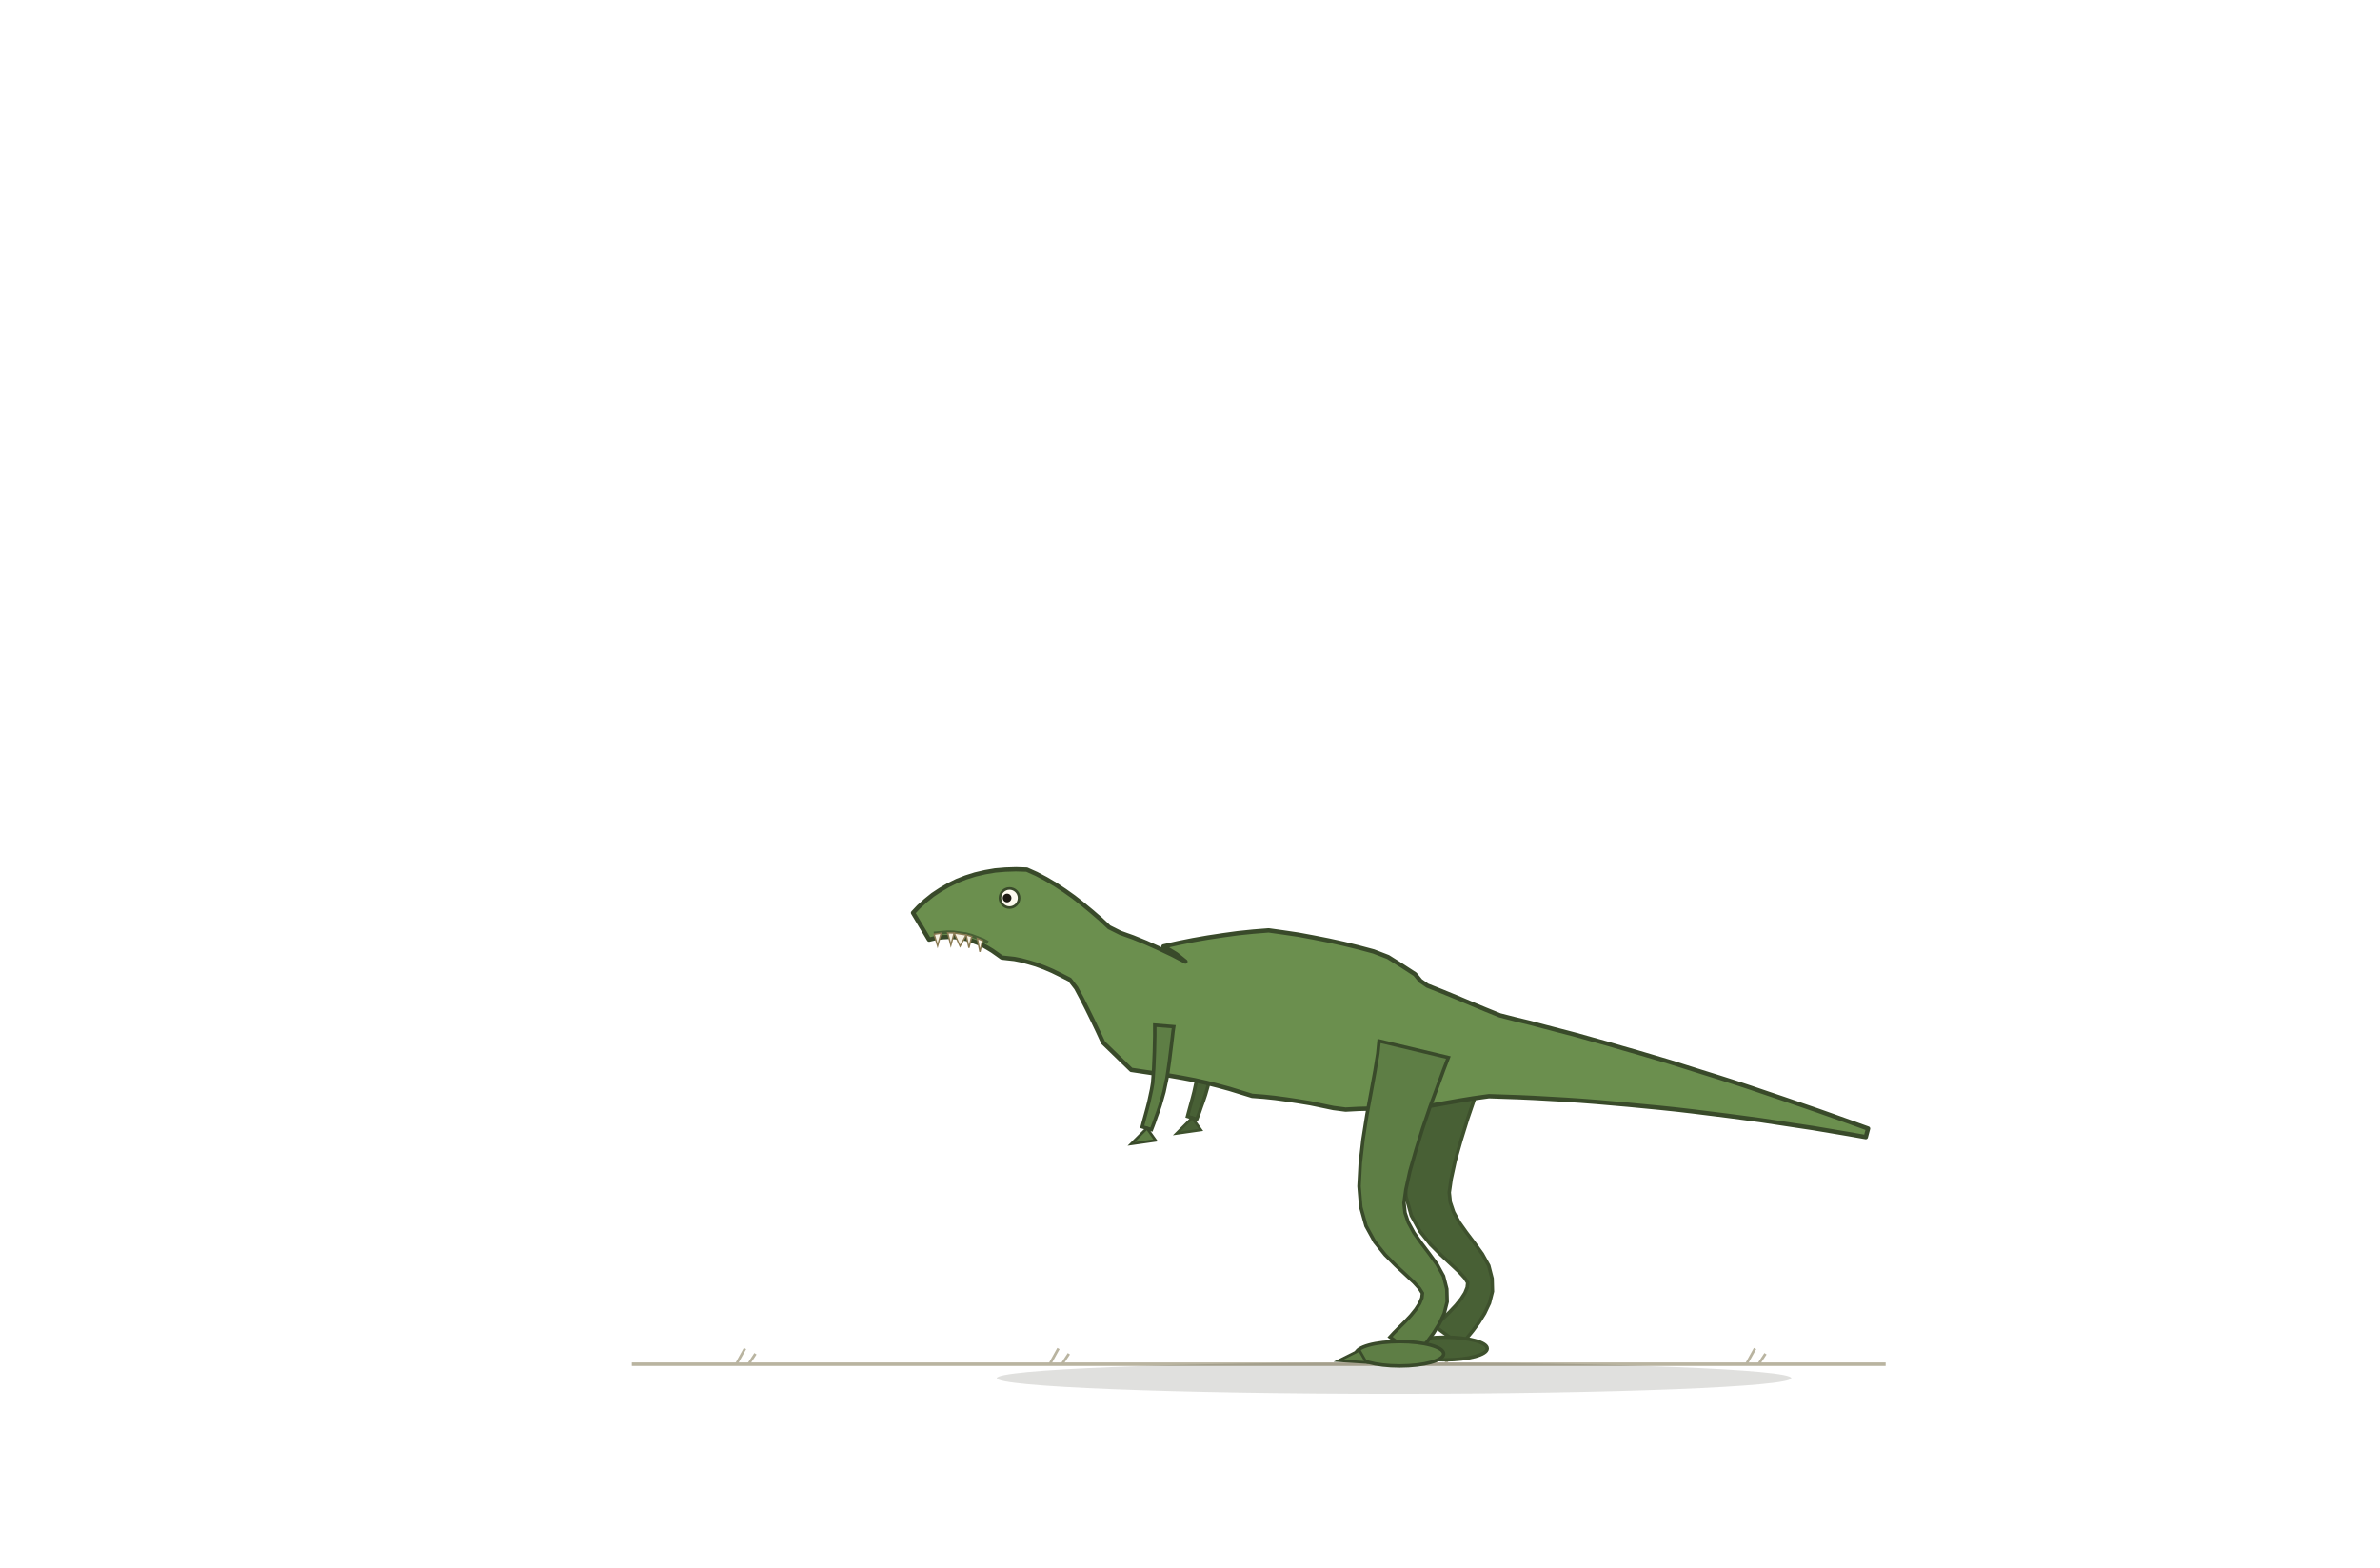
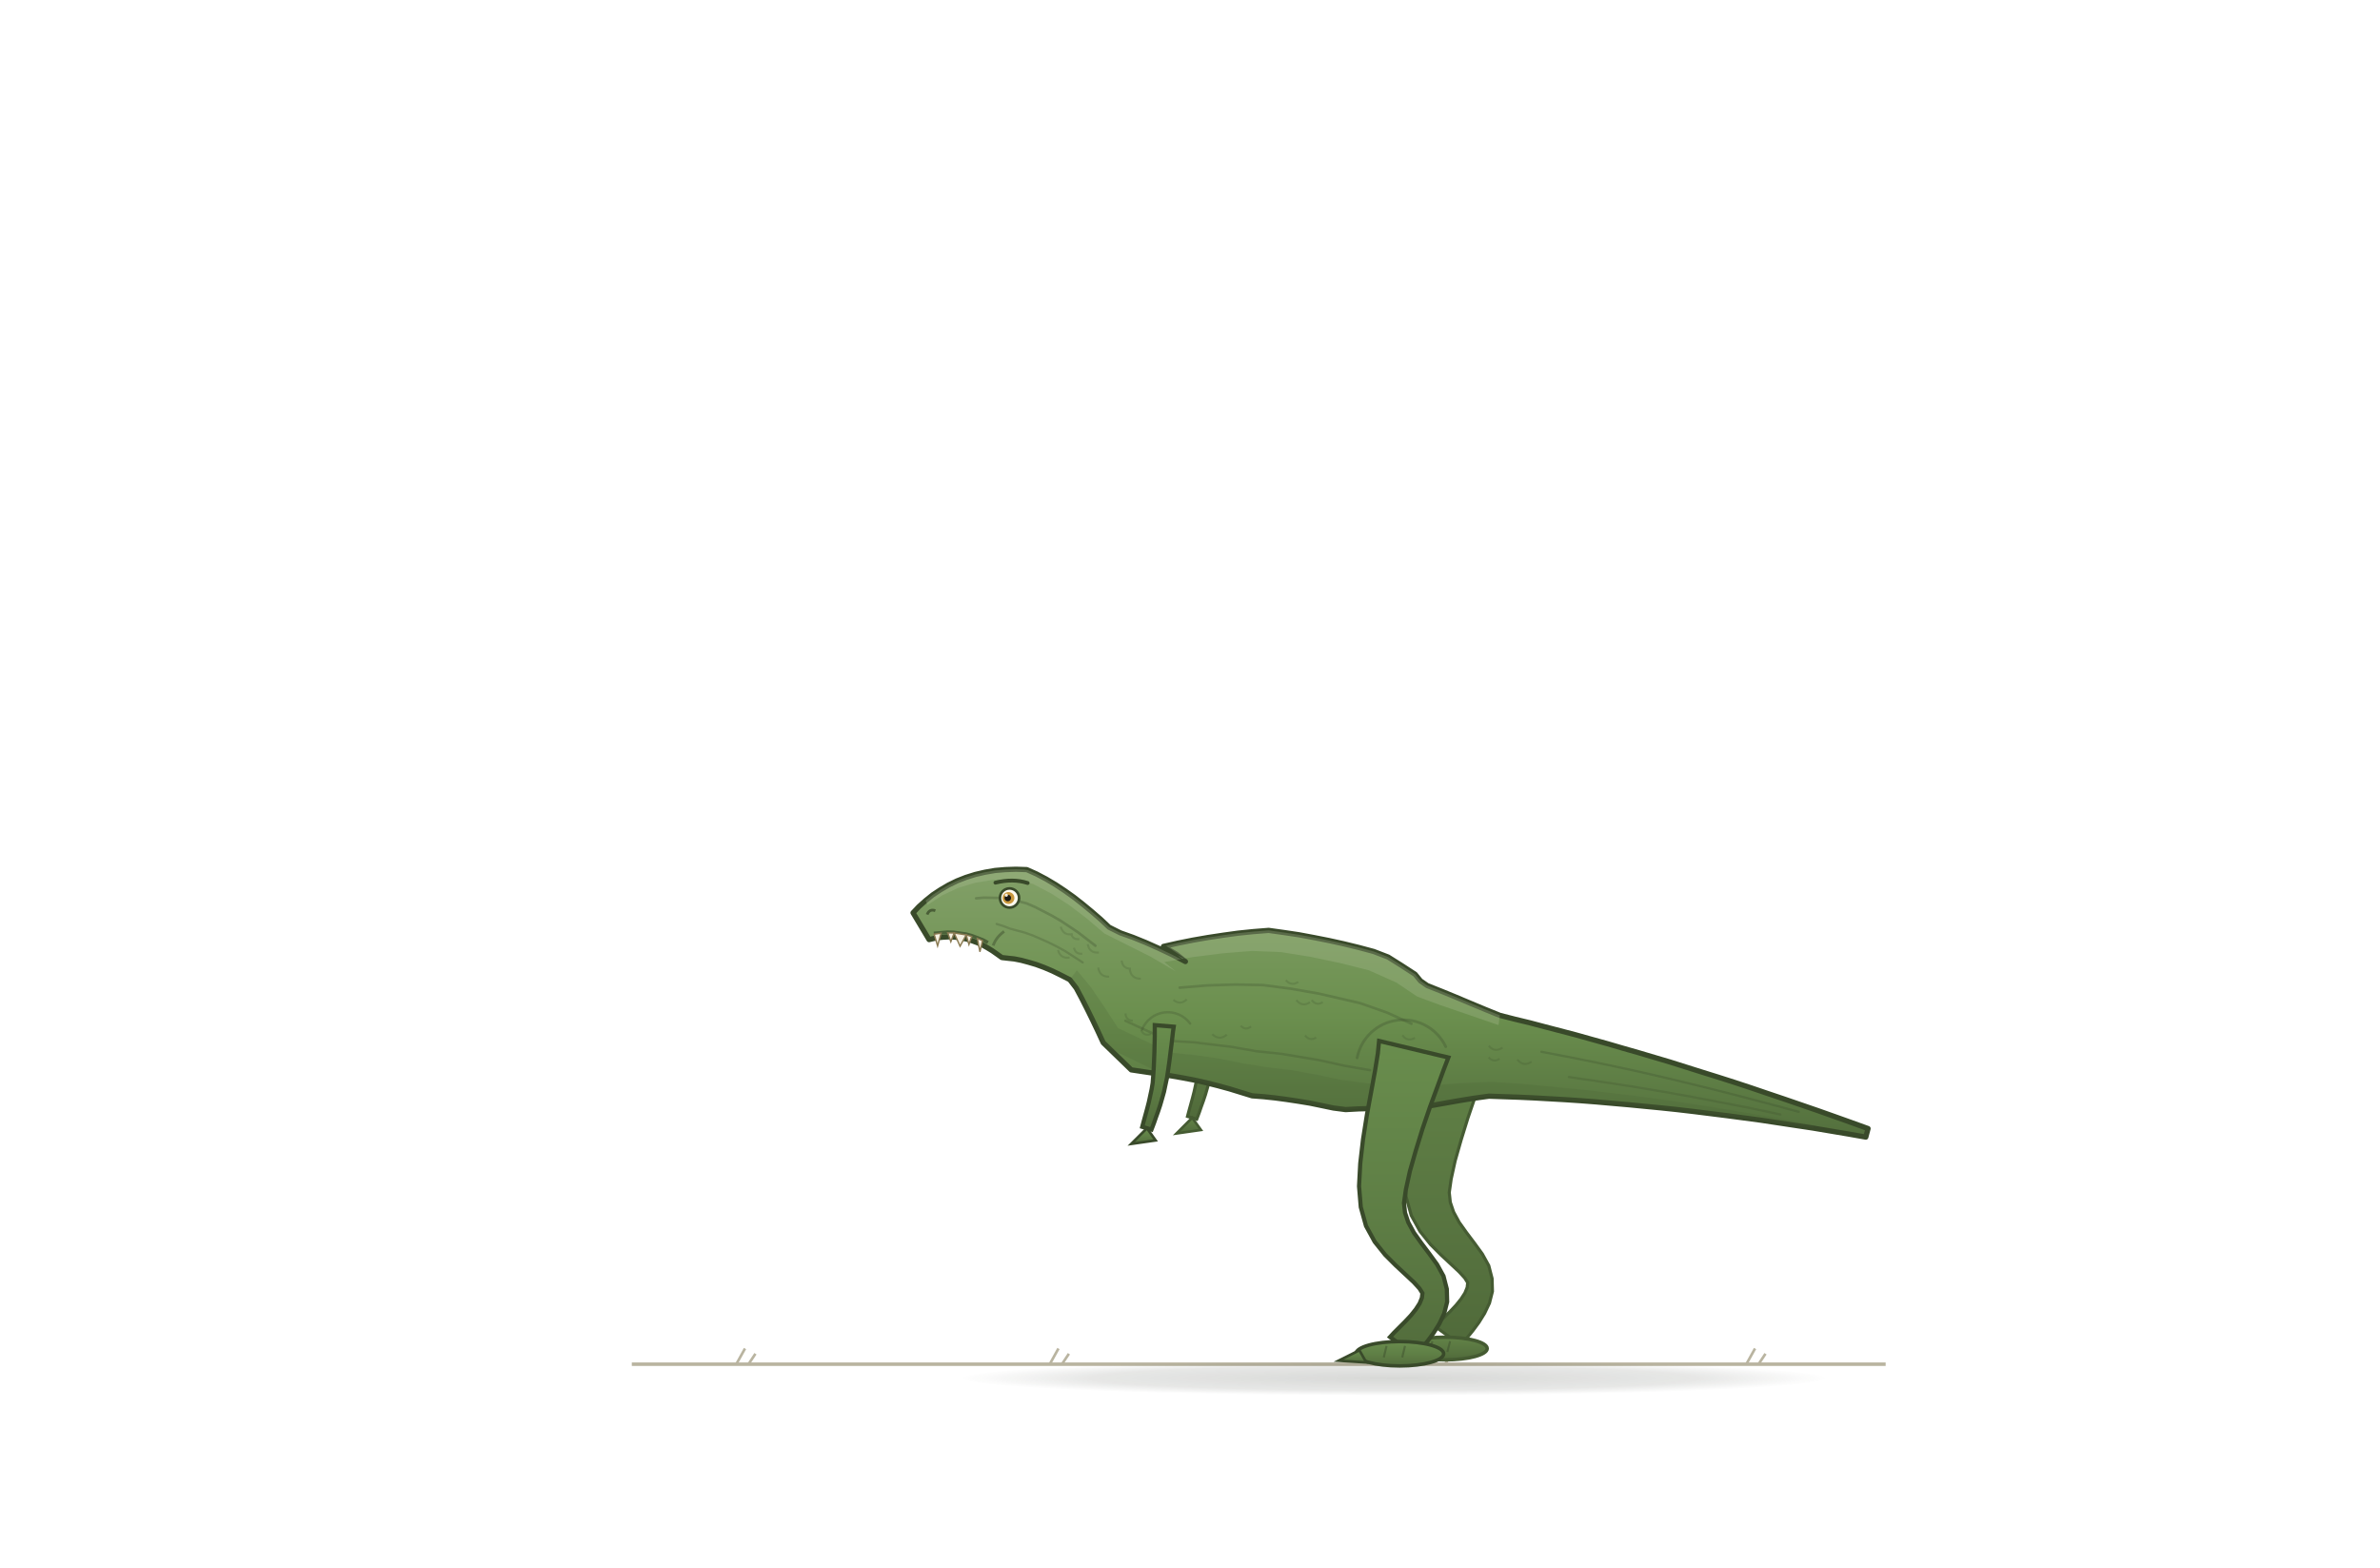
<svg xmlns="http://www.w3.org/2000/svg" viewBox="0 0 820 540" role="img" aria-label="Tyrannosaurus Rex, a hybrid dinosaur">
  <g transform="translate(454.2 470) scale(0.6) translate(-454.2 -470)">
+     <defs>
+       <clipPath id="bod-size-min-rex">
+         <path d="M769.9 334.7L760.2 331.2L750.4 327.7L740.8 324.3L731.2 321L721.6 317.7L712.1 314.5L702.7 311.3L693.3 308.2L683.9 305.2L674.6 302.3L665.4 299.4L656.2 296.5L647.1 293.8L638 291.1L628.9 288.5L620 285.9L611 283.4L602.1 280.9L593.3 278.6L584.5 276.3L575.8 274L567.1 271.9L558.5 269.7L550.1 266.3L541.7 262.8L533.4 259.3L525.1 255.9L516.8 252.6L512.9 249.9L509.8 246.1L502.1 241.1L494.3 236.2L486 233L477.4 230.7L468.8 228.6L460.2 226.7L451.6 225L443 223.4L434.3 222.1L425.7 220.9L416.9 221.6L408.1 222.5L399.4 223.7L390.8 225L382.2 226.5L373.7 228.2L365.3 230.1L372.7 234.6L377.9 238.8L370.2 234.8L362.6 231.2L355.2 227.9L347.8 224.9L340.5 222.3L334.1 219.1L329.1 214.4L324 210L318.9 205.8L313.8 201.8L308.6 198.1L303.3 194.6L297.9 191.4L292.4 188.5L286.8 186L280.6 185.8L274.5 186L268.6 186.5L262.8 187.5L257.2 188.8L251.8 190.5L246.7 192.5L241.8 194.9L237.2 197.6L232.8 200.5L228.7 203.8L224.8 207.3L221.5 210.8L230.7 226.2L234.9 225.2L238.7 224.8L242.3 224.6L245.8 224.8L249.2 225.3L252.4 225.9L255.5 226.9L258.5 228L261.4 229.3L264.2 230.9L267 232.6L269.7 234.5L272.5 236.5L276 236.9L279.7 237.3L283.7 238.1L287.8 239.2L292.2 240.5L296.8 242.2L301.5 244.2L306.4 246.6L311.5 249.2L315.2 254L318.3 259.8L321.4 265.9L324.5 272.2L327.6 278.7L330.7 285.4L346.8 301L369.5 304.4L376.4 305.6L383.2 306.9L389.9 308.4L396.6 310.1L403.2 311.9L409.7 313.9L416.2 315.9L422.8 316.4L429.4 317.1L436.1 318L442.7 319L449.4 320.1L456.2 321.5L462.9 322.9L469.9 323.8L477.3 323.4L484.9 323.2L497.1 324.4L509.7 323.4L518 321.7L526.4 320.2L534.9 318.7L543.5 317.3L552.2 316.1L560.8 316.4L569.5 316.7L578.2 317.1L587 317.6L595.9 318.1L604.9 318.7L613.9 319.4L623 320.2L632.2 321L641.5 321.9L650.8 322.8L660.3 323.8L669.7 324.9L679.3 326.1L688.9 327.3L698.7 328.6L708.4 329.9L718.3 331.4L728.2 332.9L738.2 334.4L748.3 336.1L758.4 337.8L768.6 339.6Z" />
+       </clipPath>
+       <linearGradient id="gb-size-min-rex" x1="0" y1="0" x2="0" y2="1">
+         <stop offset="0" stop-color="#82a068" />
+         <stop offset="0.55" stop-color="#6b8f4e" />
+         <stop offset="1" stop-color="#536f3d" />
+       </linearGradient>
+       <linearGradient id="gl-size-min-rex" x1="0" y1="0" x2="0" y2="1">
+         <stop offset="0" stop-color="#698d4d" />
+         <stop offset="0.55" stop-color="#5e7e45" />
+         <stop offset="1" stop-color="#526c3c" />
+       </linearGradient>
+       <linearGradient id="gf-size-min-rex" x1="0" y1="0" x2="0" y2="1">
+         <stop offset="0" stop-color="#628347" />
+         <stop offset="0.55" stop-color="#597641" />
+         <stop offset="1" stop-color="#506a3a" />
+       </linearGradient>
+       <radialGradient id="sh-size-min-rex">
+         <stop offset="0" stop-color="#23281e" stop-opacity="0.18" />
+         <stop offset="0.7" stop-color="#23281e" stop-opacity="0.11" />
+         <stop offset="1" stop-color="#23281e" stop-opacity="0" />
+       </radialGradient>
+     </defs>
    <line x1="60" y1="470" x2="780" y2="470" stroke="#b9b4a0" stroke-width="2" />
    <path d="M120 470l5 -9 M127 470l4 -6" stroke="#b9b4a0" stroke-width="1.5" fill="none" />
    <path d="M300 470l5 -9 M307 470l4 -6" stroke="#b9b4a0" stroke-width="1.5" fill="none" />
    <path d="M520 470l5 -9 M527 470l4 -6" stroke="#b9b4a0" stroke-width="1.5" fill="none" />
    <path d="M700 470l5 -9 M707 470l4 -6" stroke="#b9b4a0" stroke-width="1.5" fill="none" />
-     <ellipse cx="497.7" cy="478" rx="228.1" ry="9" fill="rgba(30,30,20,0.14)" />
-     <path d="M515.1 278.4L514.4 285.5L512.8 295.4L510.6 307.4L508.1 320.9L505.9 334.8L504.3 348.7L503.6 361.8L504.6 373.8L507.6 384.6L512.6 393.7L518.6 401.2L524.7 407.3L530.4 412.6L535.1 417L538.3 420.5L540 423.2L539.7 425.9L538.4 429.1L536.2 432.5L533.3 436.1L530.1 439.5L526.8 442.8L523.7 445.9L521.4 448.4L536.6 459.6L537.8 457.4L539.9 454.5L543 450.7L546.4 446.1L549.7 440.8L552.5 434.9L554.2 428.2L554 420.8L552.1 413.4L548.4 406.7L543.9 400.5L539.3 394.4L535.1 388.5L531.9 382.6L530 377L529.4 371.4L530.5 363.7L532.8 353.2L536.2 341.3L540.1 328.7L544.3 316.4L548.5 305L552.1 295.2L554.9 287.9Z" fill="#486035" stroke="#3e512d" stroke-width="2" />
-     <ellipse cx="527" cy="461" rx="24.2" ry="6.5" fill="#486035" stroke="#3e512d" stroke-width="2" />
-     <path d="M386.3 269.3L386.3 272L386.3 275.6L386.2 279.9L386.1 284.5L385.9 289.4L385.7 294.2L385.4 298.6L385.1 302.5L384.5 306.1L383.7 309.8L382.9 313.5L382 317L381.1 320.3L380.3 323.2L379.6 325.8L379.1 327.7L384.4 329.3L385.1 327.5L386 325.1L387 322.2L388.2 318.9L389.4 315.3L390.5 311.5L391.6 307.6L392.4 303.8L393.3 299.6L394 295L394.7 290.1L395.3 285.2L395.9 280.5L396.4 276.3L396.8 272.8L397.2 270.2Z" fill="#486035" stroke="#3e512d" stroke-width="2" />
-     <path d="M381.8 328.5L372.8 337.5L386.8 335.5Z" fill="#486035" stroke="#3e512d" stroke-width="1.5" />
-     <defs>
-       <clipPath id="bod-size-min-rex">
-         <path d="M769.9 334.7L760.2 331.2L750.4 327.7L740.8 324.3L731.2 321L721.6 317.7L712.1 314.5L702.7 311.3L693.3 308.2L683.9 305.2L674.6 302.3L665.4 299.4L656.2 296.5L647.1 293.8L638 291.1L628.9 288.5L620 285.9L611 283.4L602.1 280.9L593.3 278.6L584.5 276.3L575.8 274L567.1 271.9L558.5 269.7L550.1 266.3L541.7 262.8L533.4 259.3L525.1 255.9L516.8 252.6L512.9 249.9L509.8 246.1L502.1 241.1L494.3 236.2L486 233L477.4 230.7L468.8 228.6L460.2 226.7L451.6 225L443 223.4L434.3 222.1L425.7 220.9L416.9 221.6L408.1 222.5L399.4 223.7L390.8 225L382.2 226.5L373.7 228.2L365.3 230.1L372.7 234.6L377.9 238.8L370.2 234.8L362.6 231.2L355.2 227.9L347.8 224.9L340.5 222.3L334.1 219.1L329.1 214.4L324 210L318.9 205.8L313.8 201.8L308.6 198.1L303.3 194.6L297.9 191.4L292.4 188.5L286.8 186L280.6 185.8L274.5 186L268.6 186.5L262.8 187.5L257.2 188.8L251.8 190.5L246.7 192.5L241.8 194.9L237.2 197.6L232.8 200.5L228.7 203.8L224.8 207.3L221.5 210.8L230.7 226.2L234.9 225.2L238.7 224.8L242.3 224.6L245.8 224.8L249.2 225.3L252.4 225.9L255.5 226.9L258.5 228L261.4 229.3L264.2 230.9L267 232.6L269.7 234.5L272.5 236.5L276 236.9L279.7 237.3L283.7 238.1L287.8 239.2L292.2 240.5L296.8 242.2L301.5 244.2L306.4 246.6L311.5 249.2L315.2 254L318.3 259.8L321.4 265.9L324.5 272.2L327.6 278.7L330.7 285.4L346.8 301L369.5 304.4L376.4 305.6L383.2 306.9L389.9 308.4L396.6 310.1L403.2 311.9L409.7 313.9L416.2 315.9L422.8 316.4L429.4 317.1L436.1 318L442.7 319L449.4 320.1L456.2 321.5L462.9 322.9L469.9 323.8L477.3 323.4L484.9 323.2L497.1 324.4L509.7 323.4L518 321.7L526.4 320.2L534.9 318.7L543.5 317.3L552.2 316.1L560.8 316.4L569.5 316.7L578.2 317.1L587 317.6L595.9 318.1L604.9 318.7L613.9 319.4L623 320.2L632.2 321L641.5 321.9L650.8 322.8L660.3 323.8L669.7 324.9L679.3 326.1L688.9 327.3L698.7 328.6L708.4 329.9L718.3 331.4L728.2 332.9L738.2 334.4L748.3 336.1L758.4 337.8L768.6 339.6Z" />
-       </clipPath>
-     </defs>
-     <path d="M769.9 334.7L760.2 331.2L750.4 327.7L740.8 324.3L731.2 321L721.6 317.7L712.1 314.5L702.7 311.3L693.3 308.2L683.9 305.2L674.6 302.3L665.4 299.4L656.2 296.5L647.1 293.8L638 291.1L628.9 288.5L620 285.9L611 283.4L602.1 280.9L593.3 278.6L584.5 276.3L575.8 274L567.1 271.9L558.5 269.7L550.1 266.3L541.7 262.8L533.4 259.3L525.1 255.9L516.8 252.6L512.9 249.9L509.8 246.1L502.1 241.1L494.3 236.2L486 233L477.4 230.7L468.8 228.6L460.2 226.7L451.6 225L443 223.4L434.3 222.1L425.7 220.9L416.9 221.6L408.1 222.5L399.4 223.7L390.8 225L382.2 226.5L373.7 228.2L365.3 230.1L372.7 234.6L377.9 238.8L370.2 234.8L362.6 231.2L355.2 227.9L347.8 224.9L340.5 222.3L334.1 219.1L329.1 214.4L324 210L318.9 205.8L313.8 201.8L308.6 198.1L303.3 194.6L297.9 191.4L292.4 188.5L286.8 186L280.6 185.8L274.5 186L268.6 186.5L262.8 187.5L257.2 188.8L251.8 190.5L246.7 192.5L241.8 194.9L237.2 197.6L232.8 200.5L228.7 203.8L224.8 207.3L221.5 210.8L230.7 226.2L234.9 225.2L238.7 224.8L242.3 224.6L245.8 224.8L249.2 225.3L252.4 225.9L255.5 226.9L258.5 228L261.4 229.3L264.2 230.9L267 232.6L269.7 234.5L272.5 236.5L276 236.9L279.7 237.3L283.7 238.1L287.8 239.2L292.2 240.5L296.8 242.2L301.5 244.2L306.4 246.6L311.5 249.2L315.2 254L318.3 259.8L321.4 265.9L324.5 272.2L327.6 278.7L330.7 285.4L346.8 301L369.5 304.4L376.4 305.6L383.2 306.9L389.9 308.4L396.6 310.1L403.2 311.9L409.7 313.9L416.2 315.9L422.8 316.4L429.4 317.1L436.1 318L442.7 319L449.4 320.1L456.2 321.5L462.9 322.9L469.9 323.8L477.3 323.4L484.9 323.2L497.1 324.4L509.7 323.4L518 321.7L526.4 320.2L534.9 318.7L543.5 317.3L552.2 316.1L560.8 316.4L569.5 316.7L578.2 317.1L587 317.6L595.9 318.1L604.9 318.7L613.9 319.4L623 320.2L632.2 321L641.5 321.9L650.8 322.8L660.3 323.8L669.7 324.9L679.3 326.1L688.9 327.3L698.7 328.6L708.4 329.9L718.3 331.4L728.2 332.9L738.2 334.4L748.3 336.1L758.4 337.8L768.6 339.6Z" fill="#6b8f4e" stroke="#394a2a" stroke-width="2.5" stroke-linejoin="round" />
+     <ellipse cx="497.7" cy="478" rx="249.9" ry="10" fill="url(#sh-size-min-rex)" />
+     <path d="M515.1 278.4L514.4 285.5L512.8 295.4L510.6 307.4L508.1 320.9L505.9 334.8L504.3 348.7L503.6 361.8L504.6 373.8L507.6 384.6L512.6 393.7L518.6 401.2L524.7 407.3L530.4 412.6L535.1 417L538.3 420.5L540 423.2L539.7 425.9L538.4 429.1L536.2 432.5L533.3 436.1L530.1 439.5L526.8 442.8L523.7 445.9L521.4 448.4L536.6 459.6L537.8 457.4L539.9 454.5L543 450.7L546.4 446.1L549.7 440.8L552.5 434.9L554.2 428.2L554 420.8L552.1 413.4L548.4 406.7L543.9 400.5L539.3 394.4L535.1 388.5L531.9 382.6L530 377L529.4 371.4L530.5 363.7L532.8 353.2L536.2 341.3L540.1 328.7L544.3 316.4L548.5 305L552.1 295.2L554.9 287.9Z" fill="url(#gf-size-min-rex)" stroke="#455b32" stroke-width="1.8" />
+     <ellipse cx="527" cy="461" rx="24.2" ry="6.5" fill="url(#gf-size-min-rex)" stroke="#455b32" stroke-width="2" />
+     <path d="M519.7 456.8L518.1 463M529.9 456.8L528.3 463" fill="none" stroke="#394a2a" stroke-width="1.2" opacity="0.45" />
+     <path d="M386.3 269.3L386.3 272L386.3 275.6L386.2 279.9L386.1 284.5L385.9 289.4L385.7 294.2L385.4 298.6L385.1 302.5L384.5 306.1L383.7 309.8L382.9 313.5L382 317L381.1 320.3L380.3 323.2L379.6 325.8L379.1 327.7L384.4 329.3L385.1 327.5L386 325.1L387 322.2L388.2 318.9L389.4 315.3L390.5 311.5L391.6 307.6L392.4 303.8L393.3 299.6L394 295L394.7 290.1L395.3 285.2L395.9 280.5L396.4 276.3L396.8 272.8L397.2 270.2Z" fill="url(#gf-size-min-rex)" stroke="#455b32" stroke-width="1.8" />
+     <path d="M381.8 328.5L372.8 337.5L386.8 335.5Z" fill="url(#gf-size-min-rex)" stroke="#455b32" stroke-width="1.5" />
+     <path d="M769.9 334.7L760.2 331.2L750.4 327.7L740.8 324.3L731.2 321L721.6 317.7L712.1 314.5L702.7 311.3L693.3 308.2L683.9 305.2L674.6 302.3L665.4 299.4L656.2 296.5L647.1 293.8L638 291.1L628.9 288.5L620 285.9L611 283.4L602.1 280.9L593.3 278.6L584.5 276.3L575.8 274L567.1 271.9L558.5 269.7L550.1 266.3L541.7 262.8L533.4 259.3L525.1 255.9L516.8 252.6L512.9 249.9L509.8 246.1L502.1 241.1L494.3 236.2L486 233L477.4 230.7L468.8 228.6L460.2 226.7L451.6 225L443 223.4L434.3 222.1L425.7 220.9L416.9 221.6L408.1 222.5L399.4 223.7L390.8 225L382.2 226.5L373.7 228.2L365.3 230.1L372.7 234.6L377.9 238.8L370.2 234.8L362.6 231.2L355.2 227.9L347.8 224.9L340.5 222.3L334.1 219.1L329.1 214.4L324 210L318.9 205.8L313.8 201.8L308.6 198.1L303.3 194.6L297.9 191.4L292.4 188.5L286.8 186L280.6 185.8L274.5 186L268.6 186.5L262.8 187.5L257.2 188.8L251.8 190.5L246.7 192.5L241.8 194.9L237.2 197.6L232.8 200.5L228.7 203.8L224.8 207.3L221.5 210.8L230.7 226.2L234.9 225.2L238.7 224.8L242.3 224.6L245.8 224.8L249.2 225.3L252.4 225.9L255.5 226.9L258.5 228L261.4 229.3L264.2 230.9L267 232.6L269.7 234.5L272.5 236.5L276 236.9L279.7 237.3L283.7 238.1L287.8 239.2L292.2 240.5L296.8 242.2L301.5 244.2L306.4 246.6L311.5 249.2L315.2 254L318.3 259.8L321.4 265.9L324.5 272.2L327.6 278.7L330.7 285.4L346.8 301L369.5 304.4L376.4 305.6L383.2 306.9L389.9 308.4L396.6 310.1L403.2 311.9L409.7 313.9L416.2 315.9L422.8 316.4L429.4 317.1L436.1 318L442.7 319L449.4 320.1L456.2 321.5L462.9 322.9L469.9 323.8L477.3 323.4L484.9 323.2L497.1 324.4L509.7 323.4L518 321.7L526.4 320.2L534.9 318.7L543.5 317.3L552.2 316.1L560.8 316.4L569.5 316.7L578.2 317.1L587 317.6L595.9 318.1L604.9 318.7L613.9 319.4L623 320.2L632.2 321L641.5 321.9L650.8 322.8L660.3 323.8L669.7 324.9L679.3 326.1L688.9 327.3L698.7 328.6L708.4 329.9L718.3 331.4L728.2 332.9L738.2 334.4L748.3 336.1L758.4 337.8L768.6 339.6Z" fill="url(#gb-size-min-rex)" stroke="#394a2a" stroke-width="3" stroke-linejoin="round" />
+     <g clip-path="url(#bod-size-min-rex)">
+       <path d="M738.2 334.6L718.2 331.6L698.6 328.9L679.2 326.5L660.2 324.3L641.4 322.4L622.9 320.8L604.8 319.4L586.9 318.4L569.3 317.6L552.1 317L534.8 319.8L517.9 323.1L496.8 325.9L476.8 325L462.4 324.7L449 322L435.8 319.9L422.6 318.3L409.5 315.7L396.5 311.8L383.2 308.5L369.6 305.8L329.7 286.4L323.7 273L317.7 260.5L311 249.8L315.6 243.8L323.6 253.5L331.3 264.8L339.2 277L368.7 291L383 292.5L397.1 294.5L411 297.3L424.9 299.5L438.9 301.2L452.9 303.7L467 306.7L481.8 308.6L500 311L519.3 309.9L536.1 308.6L553.3 307.8L570.6 309L588.2 310.6L606 312.4L624.1 314.5L642.5 316.8L661.2 319.4L680.1 322.3L699.4 325.5L718.9 328.9L738.7 332.6Z" fill="#475d34" opacity="0.2" />
+       <path d="M558.6 268.8L541.8 261.7L525.2 254.6L513.2 248.5L502.6 239.4L486.4 231.2L469.2 226.8L451.9 223.1L434.6 220.2L417 219.8L399.5 222L382.2 224.9L365.2 228.7L378.9 237.9L363.4 230.3L348.4 224.2L334.6 218.5L324.5 209.3L314.2 201L303.7 193.7L292.8 187.5L280.8 184.8L268.7 185.6L257.2 188L246.6 191.9L237 197L228.5 203.4L229.9 206.3L238.2 200.8L247.4 196.5L257.4 193.5L268.1 191.8L279.3 191.6L290.5 194.3L301 199.8L311.2 206.4L321.3 214.1L331.4 222.7L344.2 229.1L358.1 236.1L372.3 244.4L365.8 239.1L382.3 236.2L399.1 234.1L416 232.7L432.9 233.4L449.8 236.1L466.5 239.6L483.2 243.8L499.1 250.9L511 258.9L524.2 263.8L540.9 269.5L557.7 275.3Z" fill="#b4c59f" opacity="0.26" />
+     </g>
+     <g clip-path="url(#bod-size-min-rex)">
+       <g fill="none" stroke="#394a2a" stroke-width="1.2" opacity="0.2">
+         <path d="M334.1 247.5Q328.6 247.6 327.8 242.2" />
+         <path d="M347.7 272.8Q343.7 272.6 343.5 268.6" />
+         <path d="M318.7 234.3Q314.8 234.7 313.9 230.9" />
+         <path d="M401.7 280.8Q397.4 284.4 393.3 280.5" />
+         <path d="M415.6 276.1Q412.4 278.6 409.7 275.7" />
+         <path d="M560 288.2Q555.6 291.3 552.1 287.2" />
+         <path d="M449.4 262.2Q444.9 265.1 441.6 260.9" />
+         <path d="M358.1 280.4Q354.3 281.9 352.4 278.2" />
+         <path d="M515.8 304.5Q511.3 307.8 507.5 303.6" />
+         <path d="M317 225.9Q313.2 226.4 312.3 222.8" />
+         <path d="M313.2 223Q307.8 224.1 306.3 218.8" />
+         <path d="M378.7 260.5Q375 264.1 371 260.8" />
+         <path d="M328.2 233.6Q322.8 234.1 321.8 228.8" />
+         <path d="M456.8 262.1Q453.1 264.4 450.4 260.9" />
+         <path d="M453 282.4Q449.3 284.7 446.6 281.2" />
+         <path d="M442.7 250.5Q438.7 253.1 435.6 249.5" />
+         <path d="M311.4 236.5Q306.1 237.3 304.7 232.1" />
+         <path d="M576.7 296.3Q572 299.4 568.5 295.1" />
+         <path d="M346.6 242.9Q341.8 242.9 341.3 238.2" />
+         <path d="M509.7 282.6Q505.4 285.1 502.5 281.1" />
+         <path d="M352.3 248.7Q346.4 248.6 345.9 242.8" />
+         <path d="M558.3 294.6Q554.8 297 552 293.8" />
+       </g>
+       <g fill="none" stroke="#394a2a" stroke-linecap="round">
+         <path d="M326.2 229.7L316.2 222L306.3 215.4L301.3 212.5L291.6 207.5L286.7 205.4L276.8 202.8L271.9 202.3L262.3 202.1L257.7 202.5" stroke-width="1.5" opacity="0.3" />
+         <path d="M318.9 239.3L309 232.9L304.1 230.2L299.3 227.8L290.2 223.8L285.7 222.2L277.2 219.9L273.3 218.4L269.5 217.2" stroke-width="1.3" opacity="0.26" />
+         <path d="M507.7 274.5L493.9 268.2L478.3 262.7L454.5 257.2L438.5 254.4L422.5 252.3L406.5 252L390.5 252.5L374.6 253.8" stroke-width="1.5" opacity="0.28" />
+         <path d="M484 301.2L469.1 298.6L454.7 295.4L433.1 291.8L418.7 290.3L404.5 287.8L382.9 285.2L368.4 284.3L343.4 272.8" stroke-width="1.4" opacity="0.26" />
+         <path d="M730.1 325.1L710.8 319.9L691.7 314.9L672.9 310.2L654.3 305.7L636 301.5L617.8 297.6L600 294L582.3 290.6" stroke-width="1.3" opacity="0.28" />
+         <path d="M719.5 326.6L700.1 322.5L680.9 318.8L671.5 317L652.7 313.6L634.2 310.5L625.1 309.1L607 306.4L598.1 305.1" stroke-width="1.3" opacity="0.24" />
+         <path d="M476.5 294.1A27 27 0 0 1 527.4 287.7" stroke-width="1.6" opacity="0.3" />
+         <path d="M353 277.9A15.9 15.9 0 0 1 380.6 274.4" stroke-width="1.4" opacity="0.26" />
+       </g>
+     </g>
    <path d="M264.5 227.9L261.5 226.3L255.2 223.9L251.9 223L244.9 222L241.2 221.9L233.4 222.6" fill="none" stroke="#394a2a" stroke-width="2" opacity="0.7" />
+     <path d="M267.5 229.6Q269.2 224.8 273.8 221.5" fill="none" stroke="#394a2a" stroke-width="1.6" opacity="0.45" />
+     <path d="M234.3 209.6Q230.9 208.4 229.6 211.8" fill="none" stroke="#394a2a" stroke-width="1.6" opacity="0.75" />
    <g opacity="1">
      <path d="M261.4 226.8L259.9 233.2L258.4 225.5Z" fill="#f6f2e4" stroke="#8a7a52" stroke-width="0.8" />
-       <path d="M255.2 224.4L253.6 230.9L252 223.5Z" fill="#f6f2e4" stroke="#8a7a52" stroke-width="0.8" />
+       <path d="M255.2 224.4L253.6 229L252 223.5Z" fill="#f6f2e4" stroke="#8a7a52" stroke-width="0.8" />
      <path d="M252 223.5L248.5 230L245.1 222.4Z" fill="#f6f2e4" stroke="#8a7a52" stroke-width="0.8" />
-       <path d="M245.1 222.4L243.2 229.4L241.4 222.3Z" fill="#f6f2e4" stroke="#8a7a52" stroke-width="0.8" />
+       <path d="M245.1 222.4L243.2 227.4L241.4 222.3Z" fill="#f6f2e4" stroke="#8a7a52" stroke-width="0.8" />
      <path d="M237.6 222.5L235.6 229.8L233.6 223.1Z" fill="#f6f2e4" stroke="#8a7a52" stroke-width="0.8" />
    </g>
    <circle cx="276.9" cy="202.3" r="5.5" fill="#fdfaef" stroke="#394a2a" stroke-width="1.5" />
-     <circle cx="275.5" cy="202.3" r="2.5" fill="#1c1a14" />
-     <path d="M489.1 284.4L488.4 291.5L486.8 301.4L484.6 313.4L482.1 326.9L479.9 340.8L478.3 354.7L477.6 367.8L478.6 379.8L481.6 390.6L486.6 399.7L492.6 407.2L498.7 413.3L504.4 418.6L509.1 423L512.3 426.5L514 429.2L513.7 431.9L512.4 435.1L510.2 438.5L507.3 442.1L504.1 445.5L500.8 448.8L497.7 451.9L495.4 454.4L510.6 465.6L511.8 463.4L513.9 460.5L517 456.7L520.4 452.1L523.7 446.8L526.5 440.9L528.2 434.2L528 426.8L526.1 419.4L522.4 412.7L517.9 406.5L513.3 400.4L509.1 394.5L505.9 388.6L504 383L503.4 377.4L504.5 369.7L506.8 359.2L510.2 347.3L514.1 334.7L518.3 322.4L522.5 311L526.1 301.2L528.9 293.9Z" fill="#5e7e45" stroke="#394a2a" stroke-width="2" />
-     <ellipse cx="501" cy="464" rx="25.2" ry="7" fill="#5e7e45" stroke="#394a2a" stroke-width="2" />
-     <path d="M477.8 462L465.8 468L481.8 469Z" fill="#5e7e45" stroke="#394a2a" stroke-width="1.5" />
-     <path d="M360.3 275.3L360.3 278L360.3 281.6L360.2 285.9L360.1 290.5L359.9 295.4L359.7 300.2L359.4 304.6L359.1 308.5L358.5 312.1L357.7 315.8L356.9 319.5L356 323L355.1 326.3L354.3 329.2L353.6 331.8L353.1 333.7L358.4 335.3L359.1 333.5L360 331.1L361 328.2L362.2 324.9L363.4 321.3L364.5 317.5L365.6 313.6L366.4 309.8L367.3 305.6L368 301L368.7 296.1L369.3 291.2L369.9 286.5L370.4 282.3L370.8 278.8L371.2 276.2Z" fill="#5e7e45" stroke="#394a2a" stroke-width="2" />
-     <path d="M355.8 334.5L346.8 343.5L360.8 341.5Z" fill="#5e7e45" stroke="#394a2a" stroke-width="1.5" />
+     <circle cx="276.3" cy="202.3" r="3.4" fill="#c9983d" />
+     <circle cx="275.9" cy="202.3" r="1.9" fill="#1c1a14" />
+     <circle cx="275.1" cy="200.7" r="0.9" fill="#fdfaef" opacity="0.9" />
+     <path d="M287.3 193.7Q278.9 191 268.8 193.5" fill="none" stroke="#394a2a" stroke-width="2.2" stroke-linecap="round" />
+     <path d="M489.1 284.4L488.4 291.5L486.8 301.4L484.6 313.4L482.1 326.9L479.9 340.8L478.3 354.7L477.6 367.8L478.6 379.8L481.6 390.6L486.6 399.7L492.6 407.2L498.7 413.3L504.4 418.6L509.1 423L512.3 426.5L514 429.2L513.7 431.9L512.4 435.1L510.2 438.5L507.3 442.1L504.1 445.5L500.8 448.8L497.7 451.9L495.4 454.4L510.6 465.6L511.8 463.4L513.9 460.5L517 456.7L520.4 452.1L523.7 446.8L526.5 440.9L528.2 434.2L528 426.8L526.1 419.4L522.4 412.7L517.9 406.5L513.3 400.4L509.1 394.5L505.9 388.6L504 383L503.4 377.4L504.5 369.7L506.8 359.2L510.2 347.3L514.1 334.7L518.3 322.4L522.5 311L526.1 301.2L528.9 293.9Z" fill="url(#gl-size-min-rex)" stroke="#394a2a" stroke-width="2.4" />
+     <ellipse cx="501" cy="464" rx="25.2" ry="7" fill="url(#gl-size-min-rex)" stroke="#394a2a" stroke-width="2" />
+     <path d="M493.4 459.5L491.8 466.1M504 459.5L502.4 466.1" fill="none" stroke="#394a2a" stroke-width="1.2" opacity="0.45" />
+     <path d="M477.8 462L465.8 468L481.8 469Z" fill="url(#gl-size-min-rex)" stroke="#394a2a" stroke-width="1.5" />
+     <path d="M360.3 275.3L360.3 278L360.3 281.6L360.2 285.9L360.1 290.5L359.9 295.4L359.7 300.2L359.4 304.6L359.1 308.5L358.5 312.1L357.7 315.8L356.9 319.5L356 323L355.1 326.3L354.3 329.2L353.6 331.8L353.1 333.7L358.4 335.3L359.1 333.5L360 331.1L361 328.2L362.2 324.9L363.4 321.3L364.5 317.5L365.6 313.6L366.4 309.8L367.3 305.6L368 301L368.7 296.1L369.3 291.2L369.9 286.5L370.4 282.3L370.8 278.8L371.2 276.2Z" fill="url(#gl-size-min-rex)" stroke="#394a2a" stroke-width="2.4" />
+     <path d="M355.8 334.5L346.8 343.5L360.8 341.5Z" fill="url(#gl-size-min-rex)" stroke="#394a2a" stroke-width="1.5" />
  </g>
</svg>
